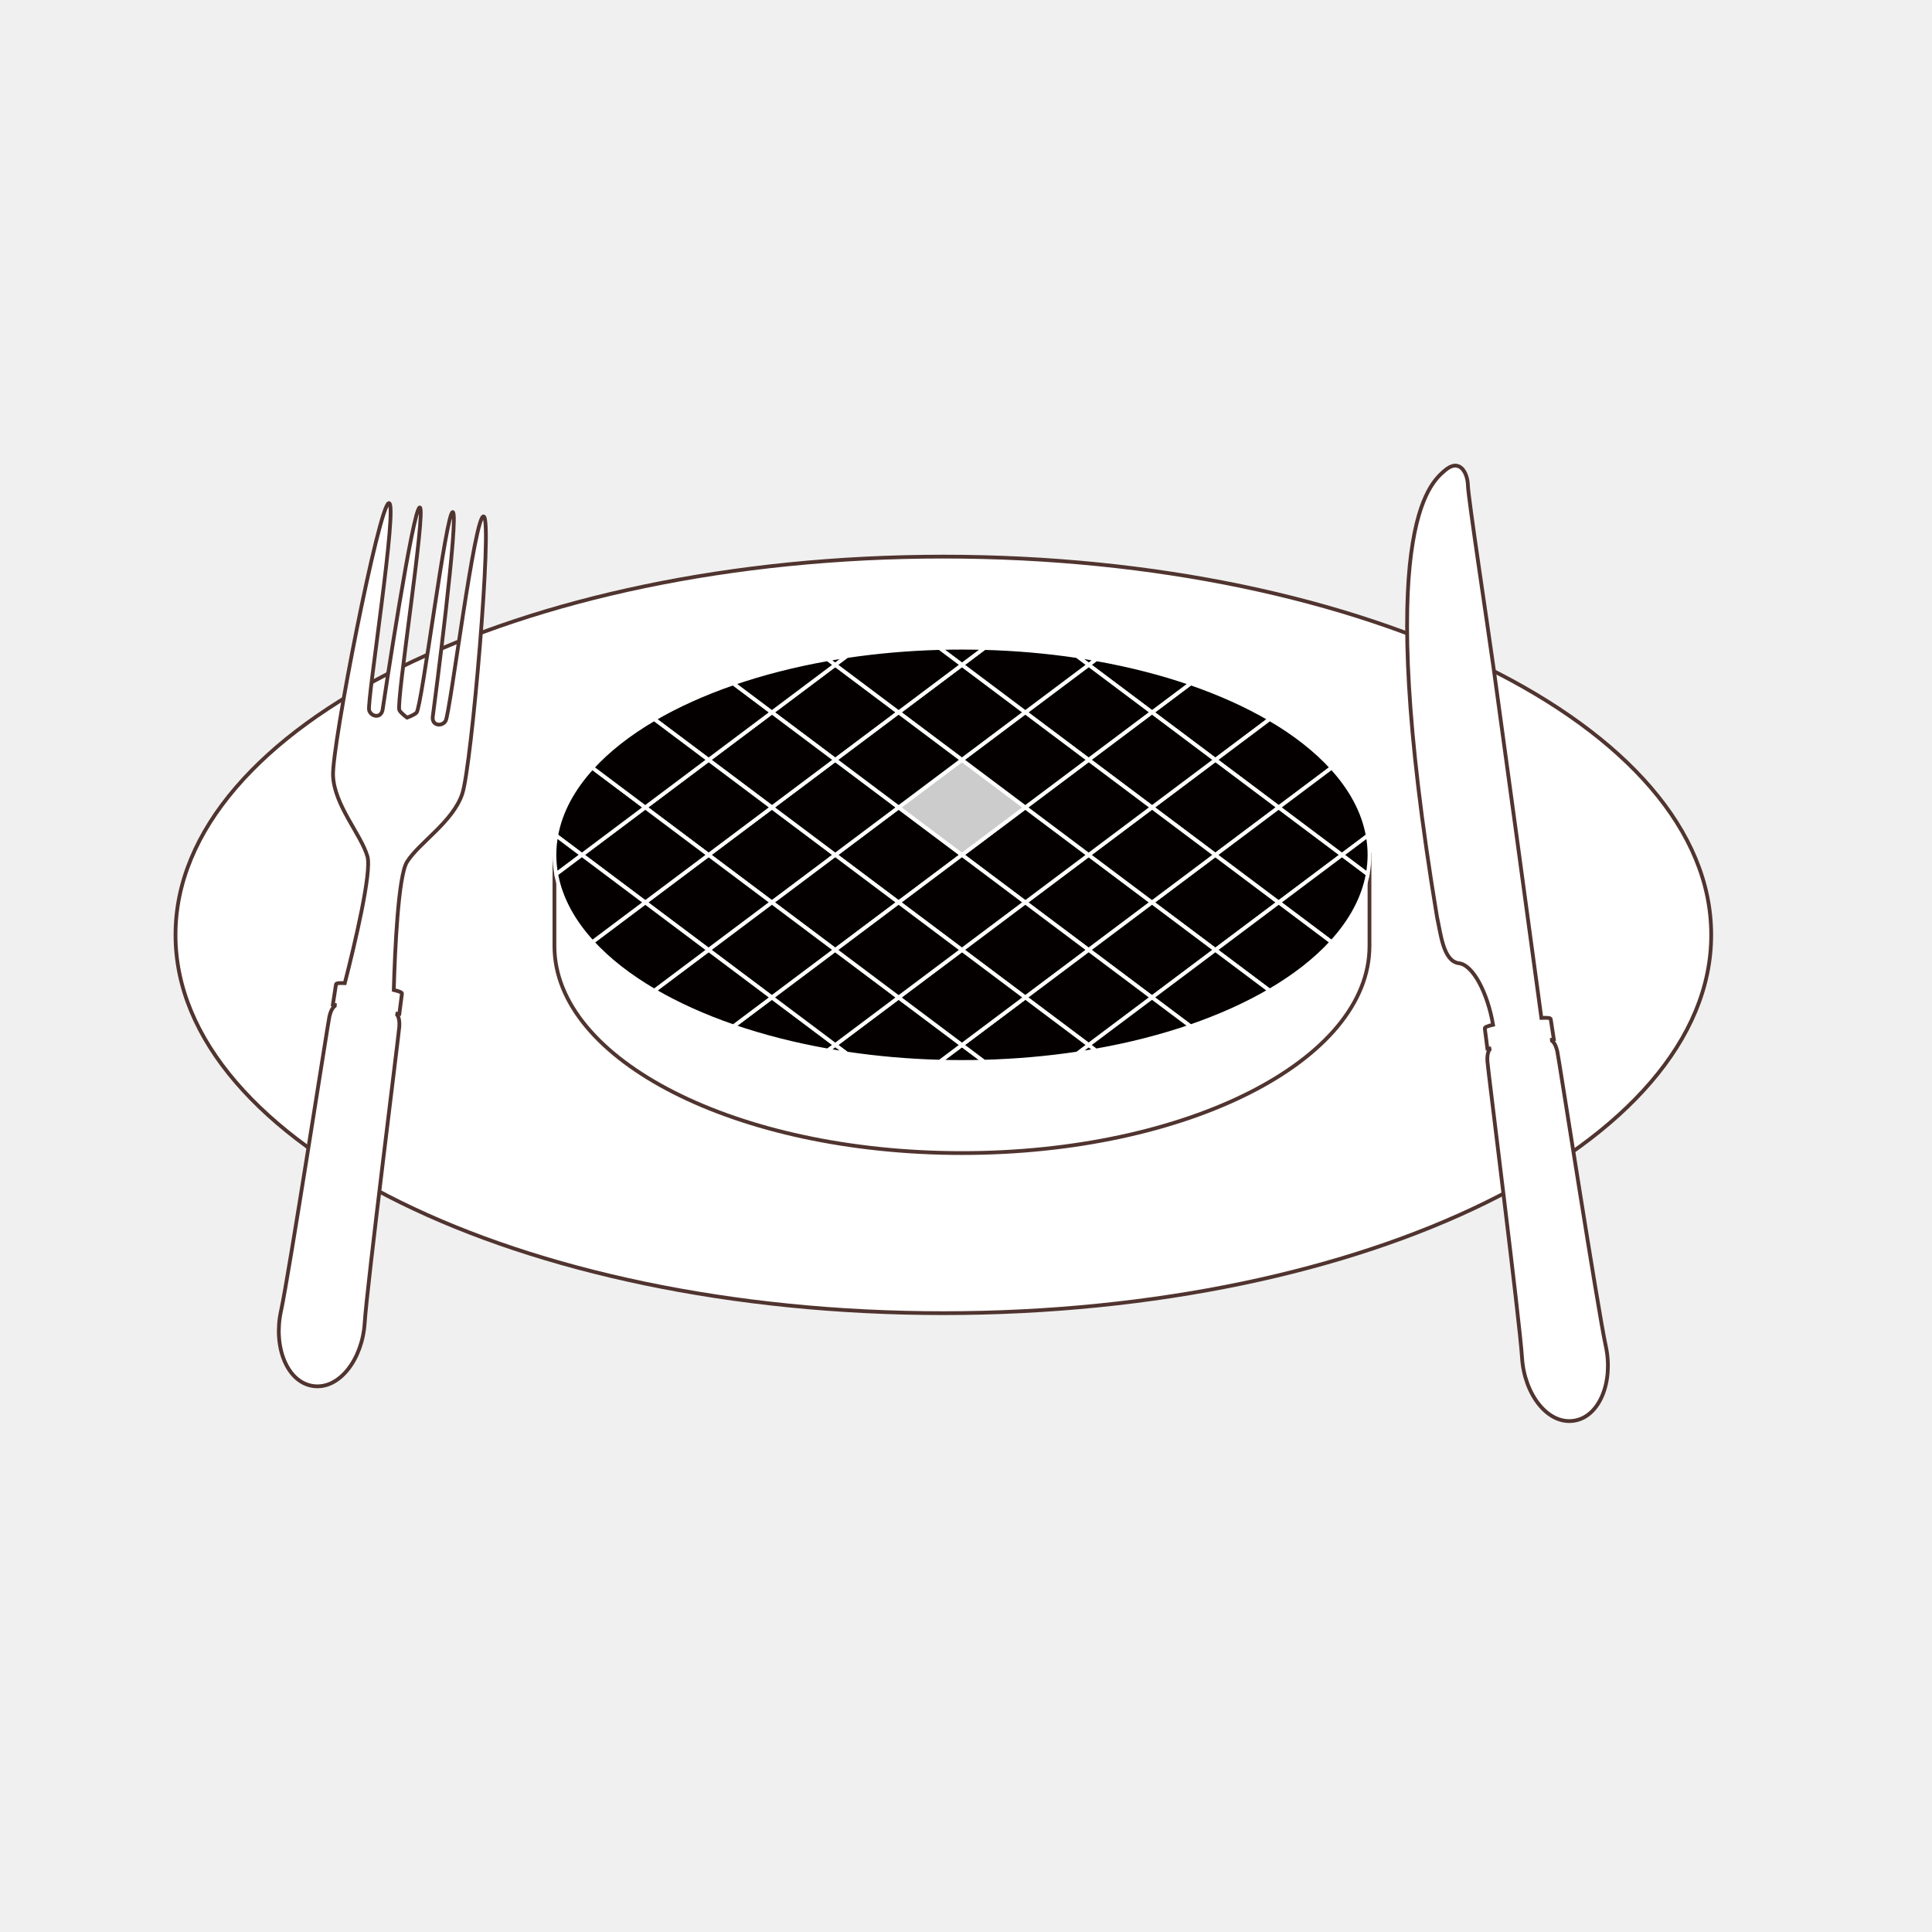
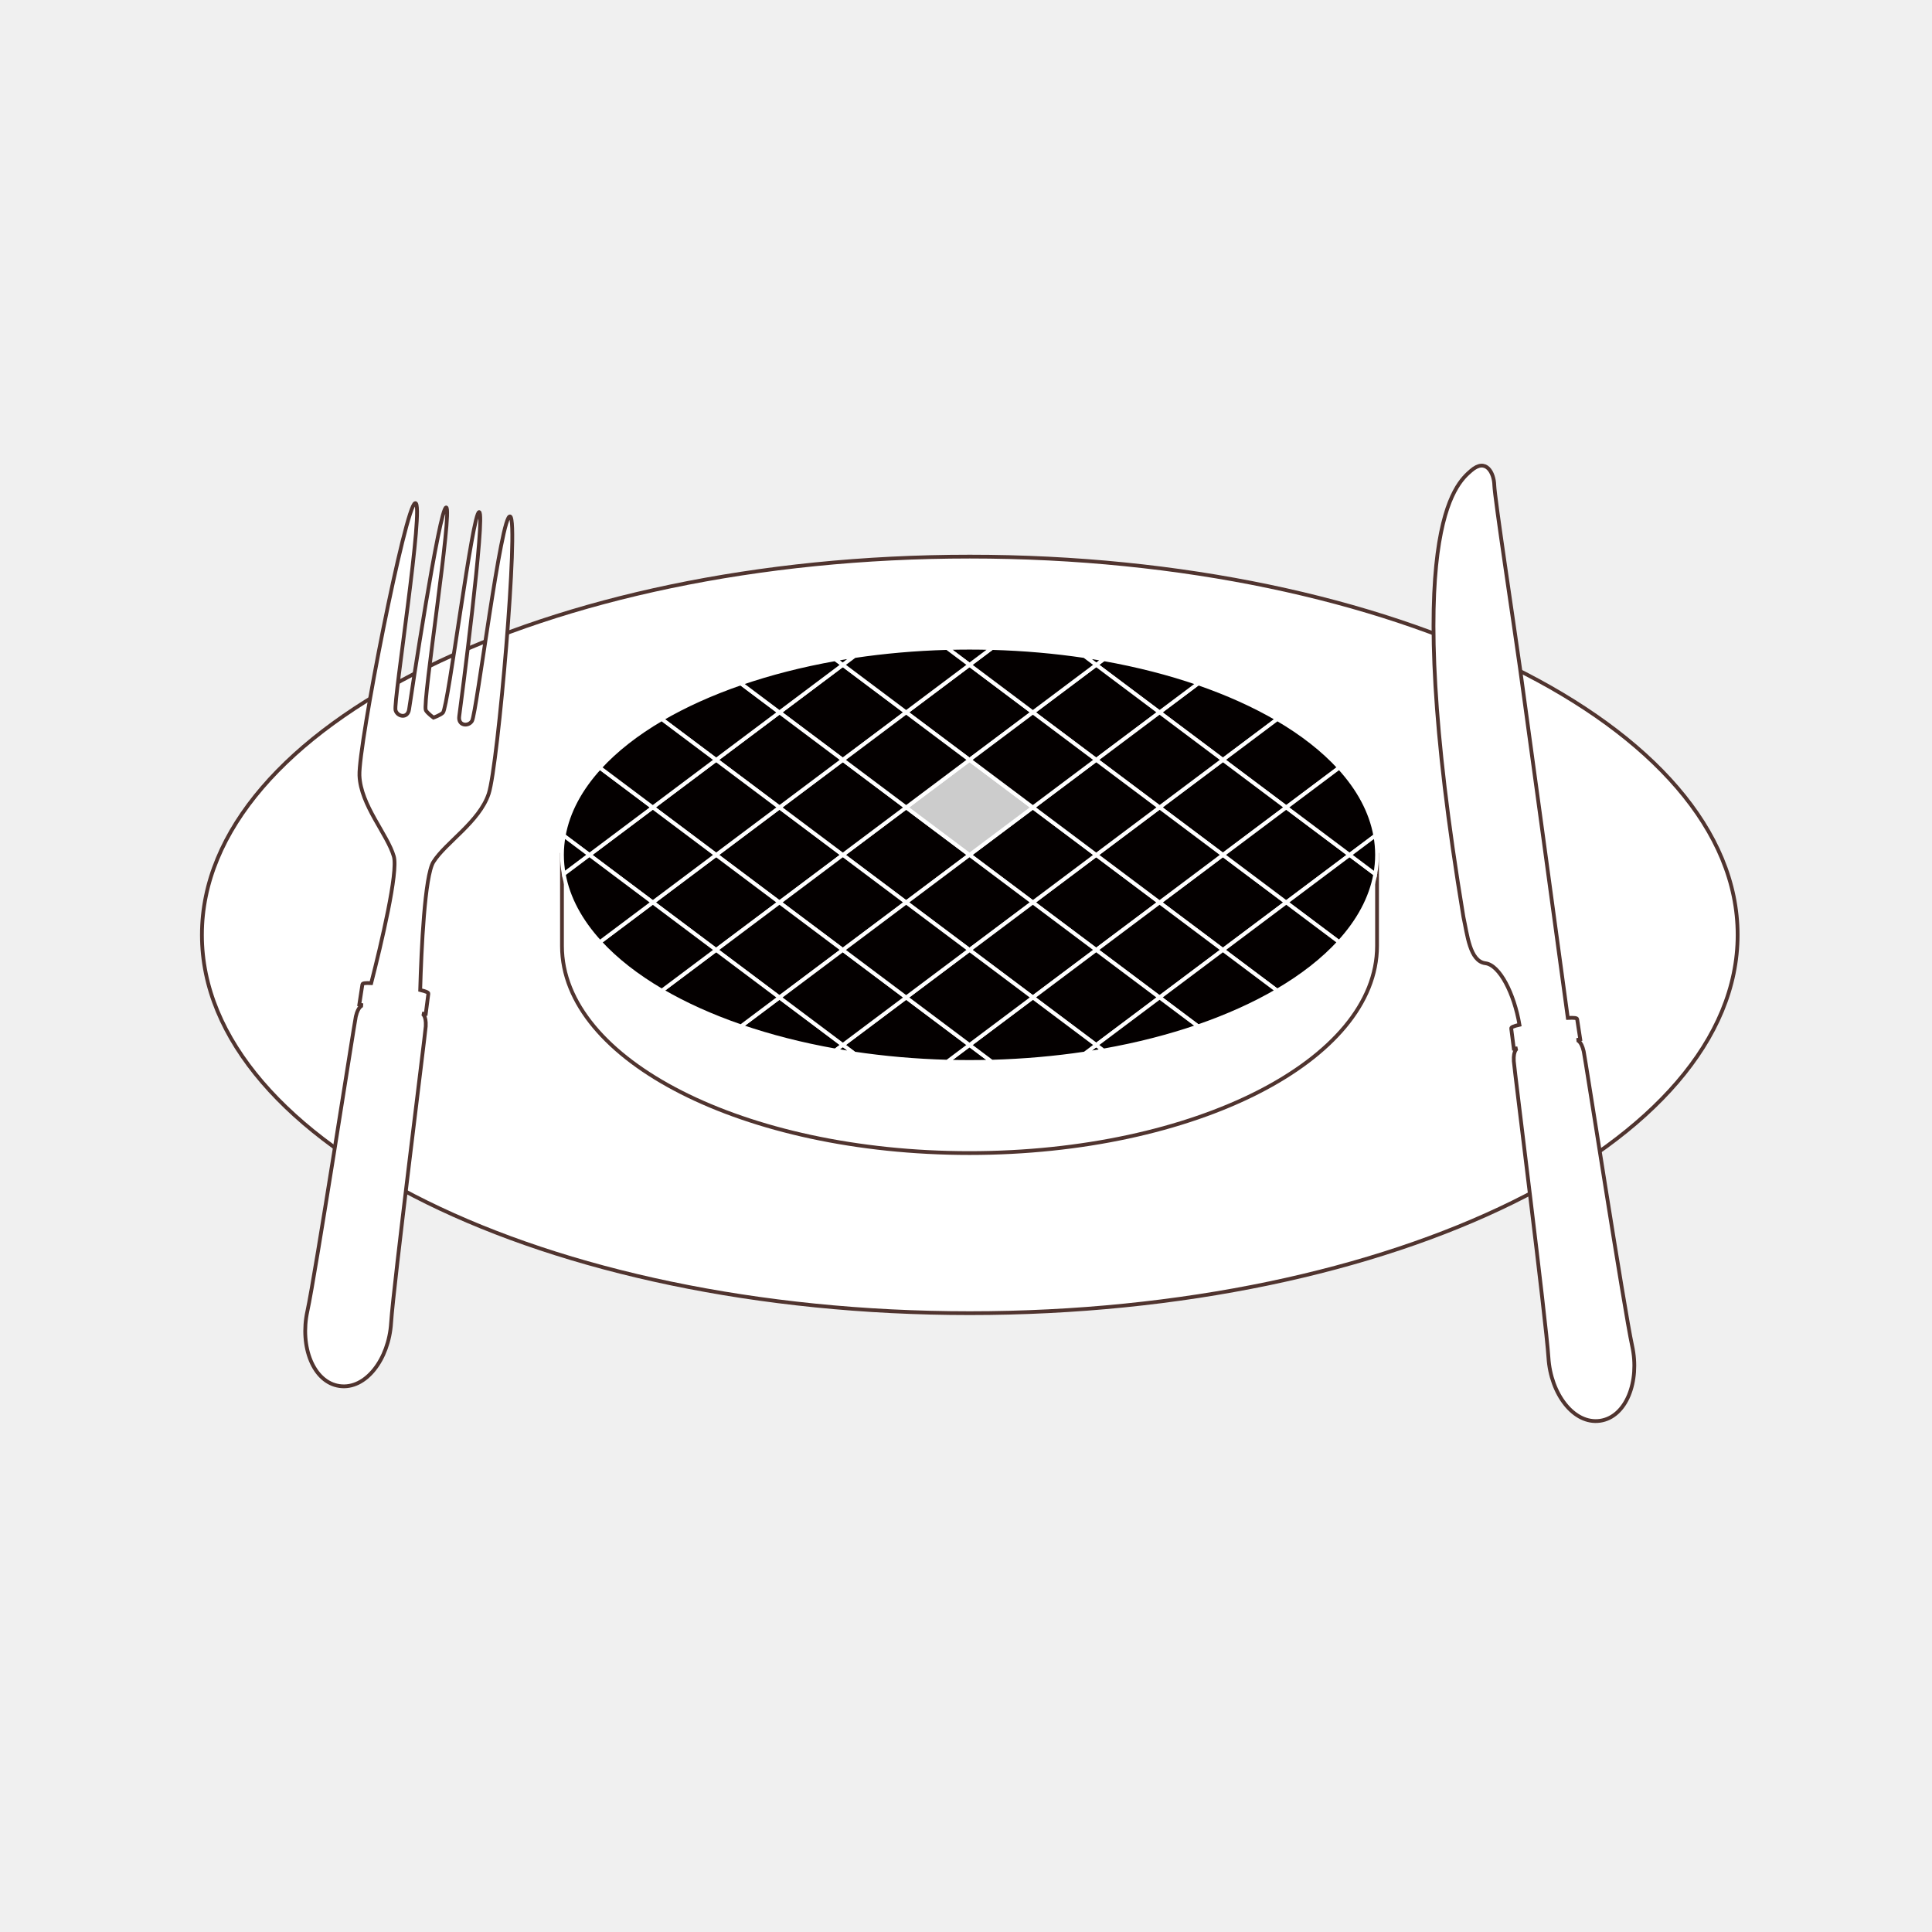
<svg xmlns="http://www.w3.org/2000/svg" version="1.1" id="レイヤー_1" x="0px" y="0px" viewBox="0 0 512 512" style="enable-background:new 0 0 512 512;" xml:space="preserve">
  <g>
    <g id="肉">
-       <ellipse id="お皿_1_" style="fill:#FFFFFF;stroke:#50342F;" cx="250" cy="247.756" rx="203.489" ry="100.248" />
-       <path style="fill:#FFFFFF;stroke:#50342F;" d="M351.943,226.538c-17.577-18.212-54.411-30.751-97.013-30.751    c-42.601,0-79.436,12.539-97.013,30.751H146.93v24.144c0,30.318,48.353,54.895,108,54.895s108-24.577,108-54.895v-24.144H351.943z    " />
+       <ellipse id="お皿_1_" style="fill:#FFFFFF;stroke:#50342F;" cx="257" cy="247.756" rx="203.489" ry="100.248" />
+       <path style="fill:#FFFFFF;stroke:#50342F;" d="M353.943,226.538c-17.577-18.212-54.411-30.751-97.013-30.751    s-79.436,12.539-97.013,30.751H148.93v24.144c0,30.318,48.353,54.895,108,54.895s108-24.577,108-54.895v-24.144H353.943z" />
      <g>
-         <polygon style="fill:#040000;stroke:#FFFFFF;" points="271.718,239.154 288.506,251.746 305.294,239.154 288.506,226.561    " />
-         <polygon style="fill:#040000;stroke:#FFFFFF;" points="204.566,213.969 187.778,226.561 204.566,239.154 221.354,226.561    " />
-         <polygon style="fill:#040000;stroke:#FFFFFF;" points="238.142,213.969 221.354,226.561 238.142,239.154 254.93,226.561    " />
-         <polygon style="fill:#040000;stroke:#FFFFFF;" points="271.718,213.969 254.93,226.561 271.718,239.154 288.506,226.561    " />
-         <polygon style="fill:#040000;stroke:#FFFFFF;" points="170.99,239.154 187.778,251.746 204.566,239.154 187.778,226.561    " />
-         <polygon style="fill:#040000;stroke:#FFFFFF;" points="204.566,239.154 221.354,251.746 238.142,239.154 221.354,226.561    " />
-         <path style="fill:#040000;stroke:#FFFFFF;" d="M322.082,201.377l14.42-10.816c-6.142-3.595-13.19-6.779-20.961-9.462     l-10.248,7.686L322.082,201.377z" />
-         <path style="fill:#040000;stroke:#FFFFFF;" d="M305.294,188.785l10.248-7.686c-7.694-2.657-16.099-4.819-25.038-6.404     l-1.997,1.498L305.294,188.785z" />
-         <path style="fill:#040000;stroke:#FFFFFF;" d="M338.87,213.969l14.048-10.537c-4.285-4.687-9.827-9.016-16.415-12.872     l-14.42,10.816L338.87,213.969z" />
-         <polygon style="fill:#040000;stroke:#FFFFFF;" points="305.294,213.969 322.082,226.561 338.87,213.969 322.082,201.377    " />
-         <polygon style="fill:#040000;stroke:#FFFFFF;" points="305.294,239.154 322.082,251.746 338.87,239.154 322.082,226.561    " />
-         <polygon style="fill:#040000;stroke:#FFFFFF;" points="305.294,213.969 288.506,226.561 305.294,239.154 322.082,226.561    " />
-         <polygon style="fill:#040000;stroke:#FFFFFF;" points="338.87,239.154 355.657,226.561 338.87,213.969 322.082,226.561    " />
-         <polygon style="fill:#040000;stroke:#FFFFFF;" points="238.142,239.154 254.93,251.746 271.718,239.154 254.93,226.561    " />
-         <path style="fill:#040000;stroke:#FFFFFF;" d="M290.503,174.695c-1.683-0.298-3.385-0.576-5.104-0.833l3.107,2.331     L290.503,174.695z" />
-         <path style="fill:#040000;stroke:#FFFFFF;" d="M254.93,281.433c1.978,0,3.942-0.029,5.893-0.082l-5.893-4.42l-5.893,4.42     C250.988,281.404,252.952,281.433,254.93,281.433z" />
-         <polygon style="fill:#040000;stroke:#FFFFFF;" points="305.294,188.785 288.506,176.193 271.718,188.785 288.506,201.377    " />
-         <polygon style="fill:#040000;stroke:#FFFFFF;" points="305.294,213.969 322.082,201.377 305.294,188.785 288.506,201.377    " />
-         <polygon style="fill:#040000;stroke:#FFFFFF;" points="271.718,213.969 288.506,226.561 305.294,213.969 288.506,201.377    " />
-         <polygon style="fill:#040000;stroke:#FFFFFF;" points="204.566,213.969 221.354,226.561 238.142,213.969 221.354,201.377    " />
-         <polygon style="fill:#CCCCCC;stroke:#FFFFFF;" points="238.142,213.969 254.93,226.561 271.718,213.969 254.93,201.377    " />
-         <polygon style="fill:#040000;stroke:#FFFFFF;" points="271.718,188.785 254.93,176.193 238.142,188.785 254.93,201.377    " />
-         <polygon style="fill:#040000;stroke:#FFFFFF;" points="238.142,188.785 221.354,176.193 204.566,188.785 221.354,201.377    " />
-         <polygon style="fill:#040000;stroke:#FFFFFF;" points="221.354,201.377 204.566,188.785 187.778,201.377 204.566,213.969    " />
-         <polygon style="fill:#040000;stroke:#FFFFFF;" points="271.718,213.969 288.506,201.377 271.718,188.785 254.93,201.377    " />
-         <polygon style="fill:#040000;stroke:#FFFFFF;" points="204.566,213.969 187.778,201.377 170.99,213.969 187.778,226.561    " />
-         <polygon style="fill:#040000;stroke:#FFFFFF;" points="170.99,213.969 154.203,226.561 170.99,239.154 187.778,226.561    " />
-         <polygon style="fill:#040000;stroke:#FFFFFF;" points="238.142,213.969 254.93,201.377 238.142,188.785 221.354,201.377    " />
-         <path style="fill:#040000;stroke:#FFFFFF;" d="M338.87,239.154l14.022,10.518c5.091-5.561,8.403-11.626,9.566-18.009l-6.8-5.101     L338.87,239.154z" />
-         <path style="fill:#040000;stroke:#FFFFFF;" d="M338.87,213.969l16.788,12.592l6.808-5.106c-1.154-6.388-4.46-12.458-9.548-18.023     L338.87,213.969z" />
-         <path style="fill:#040000;stroke:#FFFFFF;" d="M271.718,188.785l16.788-12.592l-3.107-2.331     c-7.839-1.17-16.046-1.901-24.515-2.135l-5.953,4.465L271.718,188.785z" />
-         <path style="fill:#040000;stroke:#FFFFFF;" d="M362.458,231.662c0.307-1.687,0.472-3.396,0.472-5.124     c0-1.714-0.163-3.409-0.465-5.083l-6.808,5.106L362.458,231.662z" />
-         <path style="fill:#040000;stroke:#FFFFFF;" d="M322.082,251.746l14.385,10.79c6.591-3.854,12.136-8.18,16.425-12.864     l-14.022-10.518L322.082,251.746z" />
-         <polygon style="fill:#040000;stroke:#FFFFFF;" points="305.294,239.154 288.506,251.746 305.294,264.338 322.082,251.746    " />
-         <polygon style="fill:#040000;stroke:#FFFFFF;" points="271.718,239.154 254.93,251.746 271.718,264.338 288.506,251.746    " />
-         <polygon style="fill:#040000;stroke:#FFFFFF;" points="271.718,264.338 288.506,276.93 305.294,264.338 288.506,251.746    " />
-         <path style="fill:#040000;stroke:#FFFFFF;" d="M305.294,264.338l10.205,7.654c7.773-2.681,14.823-5.864,20.968-9.457     l-14.385-10.79L305.294,264.338z" />
-         <path style="fill:#040000;stroke:#FFFFFF;" d="M285.477,279.202c1.676-0.251,3.334-0.521,4.975-0.812l-1.947-1.46     L285.477,279.202z" />
-         <path style="fill:#040000;stroke:#FFFFFF;" d="M305.294,264.338l-16.788,12.592l1.947,1.46c8.941-1.582,17.35-3.743,25.046-6.398     L305.294,264.338z" />
-         <path style="fill:#040000;stroke:#FFFFFF;" d="M271.718,264.338L254.93,276.93l5.893,4.42c8.518-0.233,16.772-0.969,24.654-2.149     l3.029-2.272L271.718,264.338z" />
-         <path style="fill:#040000;stroke:#FFFFFF;" d="M254.93,276.93l-16.788-12.592l-16.788,12.592l3.029,2.272     c7.882,1.179,16.136,1.916,24.654,2.149L254.93,276.93z" />
-         <path style="fill:#040000;stroke:#FFFFFF;" d="M204.566,264.338l-10.205,7.654c7.697,2.655,16.105,4.815,25.046,6.398l1.947-1.46     L204.566,264.338z" />
-         <path style="fill:#040000;stroke:#FFFFFF;" d="M219.408,278.39c1.641,0.29,3.3,0.561,4.975,0.812l-3.029-2.272L219.408,278.39z" />
-         <polygon style="fill:#040000;stroke:#FFFFFF;" points="238.142,264.338 254.93,276.93 271.718,264.338 254.93,251.746    " />
-         <path style="fill:#040000;stroke:#FFFFFF;" d="M204.566,188.785l-10.248-7.686c-7.771,2.683-14.819,5.867-20.961,9.462     l14.42,10.816L204.566,188.785z" />
-         <path style="fill:#040000;stroke:#FFFFFF;" d="M170.99,213.969l-14.048-10.537c-5.088,5.565-8.394,11.635-9.548,18.023     l6.808,5.106L170.99,213.969z" />
-         <path style="fill:#040000;stroke:#FFFFFF;" d="M221.354,176.193l-1.997-1.498c-8.939,1.585-17.344,3.747-25.038,6.404     l10.248,7.686L221.354,176.193z" />
-         <path style="fill:#040000;stroke:#FFFFFF;" d="M187.778,201.377l-14.42-10.816c-6.588,3.856-12.131,8.185-16.415,12.872     l14.048,10.537L187.778,201.377z" />
-         <path style="fill:#040000;stroke:#FFFFFF;" d="M224.461,173.862c-1.72,0.257-3.422,0.534-5.105,0.833l1.997,1.498     L224.461,173.862z" />
-         <path style="fill:#040000;stroke:#FFFFFF;" d="M260.883,171.727c-1.971-0.054-3.955-0.084-5.953-0.084     c-1.998,0-3.982,0.03-5.953,0.084l5.953,4.465L260.883,171.727z" />
-         <path style="fill:#040000;stroke:#FFFFFF;" d="M238.142,188.785l16.788-12.592l-5.953-4.465     c-8.469,0.234-16.676,0.965-24.515,2.135l-3.107,2.331L238.142,188.785z" />
-         <path style="fill:#040000;stroke:#FFFFFF;" d="M147.395,221.455c-0.302,1.674-0.465,3.369-0.465,5.083     c0,1.728,0.165,3.437,0.472,5.124l6.8-5.101L147.395,221.455z" />
-         <polygon style="fill:#040000;stroke:#FFFFFF;" points="204.566,239.154 187.778,251.746 204.566,264.338 221.354,251.746    " />
-         <path style="fill:#040000;stroke:#FFFFFF;" d="M173.394,262.535c6.145,3.593,13.194,6.776,20.968,9.457l10.205-7.654     l-16.788-12.592L173.394,262.535z" />
-         <polygon style="fill:#040000;stroke:#FFFFFF;" points="204.566,264.338 221.354,276.93 238.142,264.338 221.354,251.746    " />
-         <polygon style="fill:#040000;stroke:#FFFFFF;" points="238.142,239.154 221.354,251.746 238.142,264.338 254.93,251.746    " />
-         <path style="fill:#040000;stroke:#FFFFFF;" d="M170.99,239.154l-14.022,10.518c4.289,4.684,9.834,9.011,16.425,12.864     l14.385-10.79L170.99,239.154z" />
-         <path style="fill:#040000;stroke:#FFFFFF;" d="M154.203,226.561l-6.8,5.101c1.163,6.383,4.475,12.449,9.566,18.009l14.022-10.518     L154.203,226.561z" />
+         <polygon style="fill:#040000;stroke:#FFFFFF;" points="273.718,239.154 290.506,251.746 307.294,239.154 290.506,226.561    " />
+         <polygon style="fill:#040000;stroke:#FFFFFF;" points="206.566,213.969 189.778,226.561 206.566,239.154 223.354,226.561    " />
+         <polygon style="fill:#040000;stroke:#FFFFFF;" points="240.142,213.969 223.354,226.561 240.142,239.154 256.93,226.561    " />
+         <polygon style="fill:#040000;stroke:#FFFFFF;" points="273.718,213.969 256.93,226.561 273.718,239.154 290.506,226.561    " />
+         <polygon style="fill:#040000;stroke:#FFFFFF;" points="172.99,239.154 189.778,251.746 206.566,239.154 189.778,226.561    " />
+         <polygon style="fill:#040000;stroke:#FFFFFF;" points="206.566,239.154 223.354,251.746 240.142,239.154 223.354,226.561    " />
+         <path style="fill:#040000;stroke:#FFFFFF;" d="M324.082,201.377l14.42-10.816c-6.142-3.595-13.19-6.779-20.961-9.462     l-10.248,7.686L324.082,201.377z" />
+         <path style="fill:#040000;stroke:#FFFFFF;" d="M307.294,188.785l10.248-7.686c-7.694-2.657-16.099-4.819-25.038-6.404     l-1.997,1.498L307.294,188.785z" />
+         <path style="fill:#040000;stroke:#FFFFFF;" d="M340.87,213.969l14.048-10.537c-4.285-4.687-9.827-9.016-16.415-12.872     l-14.42,10.816L340.87,213.969z" />
+         <polygon style="fill:#040000;stroke:#FFFFFF;" points="307.294,213.969 324.082,226.561 340.87,213.969 324.082,201.377    " />
+         <polygon style="fill:#040000;stroke:#FFFFFF;" points="307.294,239.154 324.082,251.746 340.87,239.154 324.082,226.561    " />
+         <polygon style="fill:#040000;stroke:#FFFFFF;" points="307.294,213.969 290.506,226.561 307.294,239.154 324.082,226.561    " />
+         <polygon style="fill:#040000;stroke:#FFFFFF;" points="340.87,239.154 357.657,226.561 340.87,213.969 324.082,226.561    " />
+         <polygon style="fill:#040000;stroke:#FFFFFF;" points="240.142,239.154 256.93,251.746 273.718,239.154 256.93,226.561    " />
+         <path style="fill:#040000;stroke:#FFFFFF;" d="M292.503,174.695c-1.683-0.298-3.385-0.576-5.104-0.833l3.107,2.331     L292.503,174.695z" />
+         <path style="fill:#040000;stroke:#FFFFFF;" d="M256.93,281.433c1.978,0,3.942-0.029,5.893-0.082l-5.893-4.42l-5.893,4.42     C252.988,281.404,254.952,281.433,256.93,281.433z" />
+         <polygon style="fill:#040000;stroke:#FFFFFF;" points="307.294,188.785 290.506,176.193 273.718,188.785 290.506,201.377    " />
+         <polygon style="fill:#040000;stroke:#FFFFFF;" points="307.294,213.969 324.082,201.377 307.294,188.785 290.506,201.377    " />
+         <polygon style="fill:#040000;stroke:#FFFFFF;" points="273.718,213.969 290.506,226.561 307.294,213.969 290.506,201.377    " />
+         <polygon style="fill:#040000;stroke:#FFFFFF;" points="206.566,213.969 223.354,226.561 240.142,213.969 223.354,201.377    " />
+         <polygon style="fill:#CCCCCC;stroke:#FFFFFF;" points="240.142,213.969 256.93,226.561 273.718,213.969 256.93,201.377    " />
+         <polygon style="fill:#040000;stroke:#FFFFFF;" points="273.718,188.785 256.93,176.193 240.142,188.785 256.93,201.377    " />
+         <polygon style="fill:#040000;stroke:#FFFFFF;" points="240.142,188.785 223.354,176.193 206.566,188.785 223.354,201.377    " />
+         <polygon style="fill:#040000;stroke:#FFFFFF;" points="223.354,201.377 206.566,188.785 189.778,201.377 206.566,213.969    " />
+         <polygon style="fill:#040000;stroke:#FFFFFF;" points="273.718,213.969 290.506,201.377 273.718,188.785 256.93,201.377    " />
+         <polygon style="fill:#040000;stroke:#FFFFFF;" points="206.566,213.969 189.778,201.377 172.99,213.969 189.778,226.561    " />
+         <polygon style="fill:#040000;stroke:#FFFFFF;" points="172.99,213.969 156.203,226.561 172.99,239.154 189.778,226.561    " />
+         <polygon style="fill:#040000;stroke:#FFFFFF;" points="240.142,213.969 256.93,201.377 240.142,188.785 223.354,201.377    " />
+         <path style="fill:#040000;stroke:#FFFFFF;" d="M340.87,239.154l14.022,10.518c5.091-5.561,8.403-11.626,9.566-18.009l-6.8-5.101     L340.87,239.154z" />
+         <path style="fill:#040000;stroke:#FFFFFF;" d="M340.87,213.969l16.788,12.592l6.808-5.106c-1.154-6.388-4.46-12.458-9.548-18.023     L340.87,213.969z" />
+         <path style="fill:#040000;stroke:#FFFFFF;" d="M273.718,188.785l16.788-12.592l-3.107-2.331     c-7.839-1.17-16.046-1.901-24.515-2.135l-5.953,4.465L273.718,188.785z" />
+         <path style="fill:#040000;stroke:#FFFFFF;" d="M364.458,231.662c0.307-1.687,0.472-3.396,0.472-5.124     c0-1.714-0.163-3.409-0.465-5.083l-6.808,5.106L364.458,231.662z" />
+         <path style="fill:#040000;stroke:#FFFFFF;" d="M324.082,251.746l14.385,10.79c6.591-3.854,12.136-8.18,16.425-12.864     l-14.022-10.518L324.082,251.746z" />
+         <polygon style="fill:#040000;stroke:#FFFFFF;" points="307.294,239.154 290.506,251.746 307.294,264.338 324.082,251.746    " />
+         <polygon style="fill:#040000;stroke:#FFFFFF;" points="273.718,239.154 256.93,251.746 273.718,264.338 290.506,251.746    " />
+         <polygon style="fill:#040000;stroke:#FFFFFF;" points="273.718,264.338 290.506,276.93 307.294,264.338 290.506,251.746    " />
+         <path style="fill:#040000;stroke:#FFFFFF;" d="M307.294,264.338l10.205,7.654c7.773-2.681,14.823-5.864,20.968-9.457     l-14.385-10.79L307.294,264.338z" />
+         <path style="fill:#040000;stroke:#FFFFFF;" d="M287.477,279.202c1.676-0.251,3.334-0.521,4.975-0.812l-1.947-1.46     L287.477,279.202z" />
+         <path style="fill:#040000;stroke:#FFFFFF;" d="M307.294,264.338l-16.788,12.592l1.947,1.46c8.941-1.582,17.35-3.743,25.046-6.398     L307.294,264.338z" />
+         <path style="fill:#040000;stroke:#FFFFFF;" d="M273.718,264.338L256.93,276.93l5.893,4.42c8.518-0.233,16.772-0.969,24.654-2.149     l3.029-2.272L273.718,264.338z" />
+         <path style="fill:#040000;stroke:#FFFFFF;" d="M256.93,276.93l-16.788-12.592l-16.788,12.592l3.029,2.272     c7.882,1.179,16.136,1.916,24.654,2.149L256.93,276.93z" />
+         <path style="fill:#040000;stroke:#FFFFFF;" d="M206.566,264.338l-10.205,7.654c7.697,2.655,16.105,4.815,25.046,6.398l1.947-1.46     L206.566,264.338z" />
+         <path style="fill:#040000;stroke:#FFFFFF;" d="M221.408,278.39c1.641,0.29,3.3,0.561,4.975,0.812l-3.029-2.272L221.408,278.39z" />
+         <polygon style="fill:#040000;stroke:#FFFFFF;" points="240.142,264.338 256.93,276.93 273.718,264.338 256.93,251.746    " />
+         <path style="fill:#040000;stroke:#FFFFFF;" d="M206.566,188.785l-10.248-7.686c-7.771,2.683-14.819,5.867-20.961,9.462     l14.42,10.816L206.566,188.785z" />
+         <path style="fill:#040000;stroke:#FFFFFF;" d="M172.99,213.969l-14.048-10.537c-5.088,5.565-8.394,11.635-9.548,18.023     l6.808,5.106L172.99,213.969z" />
+         <path style="fill:#040000;stroke:#FFFFFF;" d="M223.354,176.193l-1.997-1.498c-8.939,1.585-17.344,3.747-25.038,6.404     l10.248,7.686L223.354,176.193z" />
+         <path style="fill:#040000;stroke:#FFFFFF;" d="M189.778,201.377l-14.42-10.816c-6.588,3.856-12.131,8.185-16.415,12.872     l14.048,10.537L189.778,201.377z" />
+         <path style="fill:#040000;stroke:#FFFFFF;" d="M226.461,173.862c-1.72,0.257-3.422,0.534-5.105,0.833l1.997,1.498     L226.461,173.862z" />
+         <path style="fill:#040000;stroke:#FFFFFF;" d="M262.883,171.727c-1.971-0.054-3.955-0.084-5.953-0.084     c-1.998,0-3.982,0.03-5.953,0.084l5.953,4.465L262.883,171.727z" />
+         <path style="fill:#040000;stroke:#FFFFFF;" d="M240.142,188.785l16.788-12.592l-5.953-4.465     c-8.469,0.234-16.676,0.965-24.515,2.135l-3.107,2.331L240.142,188.785z" />
+         <path style="fill:#040000;stroke:#FFFFFF;" d="M149.395,221.455c-0.302,1.674-0.465,3.369-0.465,5.083     c0,1.728,0.165,3.437,0.472,5.124l6.8-5.101L149.395,221.455z" />
+         <polygon style="fill:#040000;stroke:#FFFFFF;" points="206.566,239.154 189.778,251.746 206.566,264.338 223.354,251.746    " />
+         <path style="fill:#040000;stroke:#FFFFFF;" d="M175.394,262.535c6.145,3.593,13.194,6.776,20.968,9.457l10.205-7.654     l-16.788-12.592L175.394,262.535z" />
+         <polygon style="fill:#040000;stroke:#FFFFFF;" points="206.566,264.338 223.354,276.93 240.142,264.338 223.354,251.746    " />
+         <polygon style="fill:#040000;stroke:#FFFFFF;" points="240.142,239.154 223.354,251.746 240.142,264.338 256.93,251.746    " />
+         <path style="fill:#040000;stroke:#FFFFFF;" d="M172.99,239.154l-14.022,10.518c4.289,4.684,9.834,9.011,16.425,12.864     l14.385-10.79L172.99,239.154z" />
+         <path style="fill:#040000;stroke:#FFFFFF;" d="M156.203,226.561l-6.8,5.101c1.163,6.383,4.475,12.449,9.566,18.009l14.022-10.518     L156.203,226.561z" />
      </g>
    </g>
-     <path id="ナイフ" style="fill:#FFFFFF;stroke:#50342F;" d="M382.858,124.721c3.991-3.472,6.066,0.6,6.147,3.868   c0.091,3.267,5.018,35.705,6.825,48.563c1.596,11.355,10.586,77.374,12.656,92.604c1.739-0.085,2.43,0.017,2.473,0.319   c0.077,0.546,0.821,5.344,0.821,5.344l-0.947,0.202c0,0,1.191,0.047,1.862,2.983c0.413,1.803,10.773,68.65,12.842,78.063   c2.069,9.413-1.566,18.881-8.525,19.859c-6.949,0.977-13.063-7.121-13.658-16.741c-0.606-9.618-9.082-76.73-9.182-78.577   c-0.164-3.007,0.968-3.38,0.968-3.38l-0.966,0.066c0,0-0.607-4.817-0.684-5.363c-0.041-0.293,0.565-0.582,2.184-0.959   c-1.417-8.315-5.262-15.841-9.018-16.298c-4.181-0.507-4.814-7.699-5.837-12.287C363.809,140.506,378.868,128.193,382.858,124.721z   " />
-     <path id="フォーク" style="fill:#FFFFFF;stroke:#50342F;" d="M122.515,210.338   c2.476-7.49,8.035-72.398,5.688-73.475c-2.347-1.076-8.905,52.173-10.114,54.192c-0.924,1.547-3.751,1.339-3.39-1.228   c0.359-2.557,7.044-53.872,5.287-54.119c-1.747-0.246-8.184,51.652-9.598,53.14c-0.63,0.663-2.505,1.325-2.505,1.325   s-1.62-1.154-2.043-1.964c-0.949-1.82,7.158-53.483,5.411-53.728c-1.747-0.246-9.476,50.923-9.835,53.48   c-0.361,2.567-3.126,1.989-3.597,0.246c-0.606-2.275,7.767-55.268,5.225-54.879c-2.553,0.388-15.1,64.314-14.784,72.196   c0.316,7.877,7.432,15.599,9.11,21.429c1.187,4.163-3.312,23.072-5.994,33.587c-1.631-0.08-2.293,0.031-2.334,0.324   c-0.077,0.546-0.821,5.344-0.821,5.344l0.947,0.202c0,0-1.2,0.045-1.872,2.981c-0.403,1.805-10.763,68.651-12.833,78.064   c-2.069,9.413,1.567,18.881,8.525,19.859c6.949,0.977,13.053-7.122,13.658-16.741c0.605-9.618,9.072-76.731,9.182-78.577   c0.164-3.007-0.968-3.38-0.968-3.38l0.966,0.066c0,0,0.617-4.815,0.694-5.361c0.041-0.293-0.575-0.584-2.165-0.956   c0.31-10.849,1.198-30.265,3.496-33.938C111.071,223.284,120.04,217.822,122.515,210.338z" />
+     <path id="ナイフ" style="fill:#FFFFFF;stroke:#50342F;" d="M389.858,124.721c3.991-3.472,6.066,0.6,6.147,3.868   c0.091,3.267,5.018,35.705,6.825,48.563c1.596,11.355,10.586,77.374,12.656,92.604c1.739-0.085,2.43,0.017,2.473,0.319   c0.077,0.546,0.821,5.344,0.821,5.344l-0.947,0.202c0,0,1.191,0.047,1.862,2.983c0.413,1.803,10.773,68.65,12.842,78.063   c2.069,9.413-1.566,18.881-8.525,19.859c-6.949,0.977-13.063-7.121-13.658-16.741c-0.606-9.618-9.082-76.73-9.182-78.577   c-0.164-3.007,0.968-3.38,0.968-3.38l-0.966,0.066c0,0-0.607-4.817-0.684-5.363c-0.041-0.293,0.565-0.582,2.184-0.959   c-1.417-8.315-5.262-15.841-9.018-16.298c-4.181-0.507-4.814-7.699-5.837-12.287C370.809,140.506,385.868,128.193,389.858,124.721z   " />
+     <path id="フォーク" style="fill:#FFFFFF;stroke:#50342F;" d="M129.515,210.338   c2.476-7.49,8.035-72.398,5.688-73.475c-2.347-1.076-8.905,52.173-10.114,54.192c-0.924,1.547-3.751,1.339-3.39-1.228   c0.359-2.557,7.044-53.872,5.287-54.119c-1.747-0.246-8.184,51.652-9.598,53.14c-0.63,0.663-2.505,1.325-2.505,1.325   s-1.62-1.154-2.043-1.964c-0.949-1.82,7.158-53.483,5.411-53.728c-1.747-0.246-9.476,50.923-9.835,53.48   c-0.361,2.567-3.126,1.989-3.597,0.246c-0.606-2.275,7.767-55.268,5.225-54.879c-2.553,0.388-15.1,64.314-14.784,72.196   c0.316,7.877,7.432,15.599,9.11,21.429c1.187,4.163-3.312,23.072-5.994,33.587c-1.631-0.08-2.293,0.031-2.334,0.324   c-0.077,0.546-0.821,5.344-0.821,5.344l0.947,0.202c0,0-1.2,0.045-1.872,2.981c-0.403,1.805-10.763,68.651-12.833,78.064   c-2.069,9.413,1.567,18.881,8.525,19.859c6.949,0.977,13.053-7.122,13.658-16.741c0.605-9.618,9.072-76.731,9.182-78.577   c0.164-3.007-0.968-3.38-0.968-3.38l0.966,0.066c0,0,0.617-4.815,0.694-5.361c0.041-0.293-0.575-0.584-2.165-0.956   c0.31-10.849,1.198-30.265,3.496-33.938C118.071,223.284,127.04,217.822,129.515,210.338z" />
  </g>
</svg>
